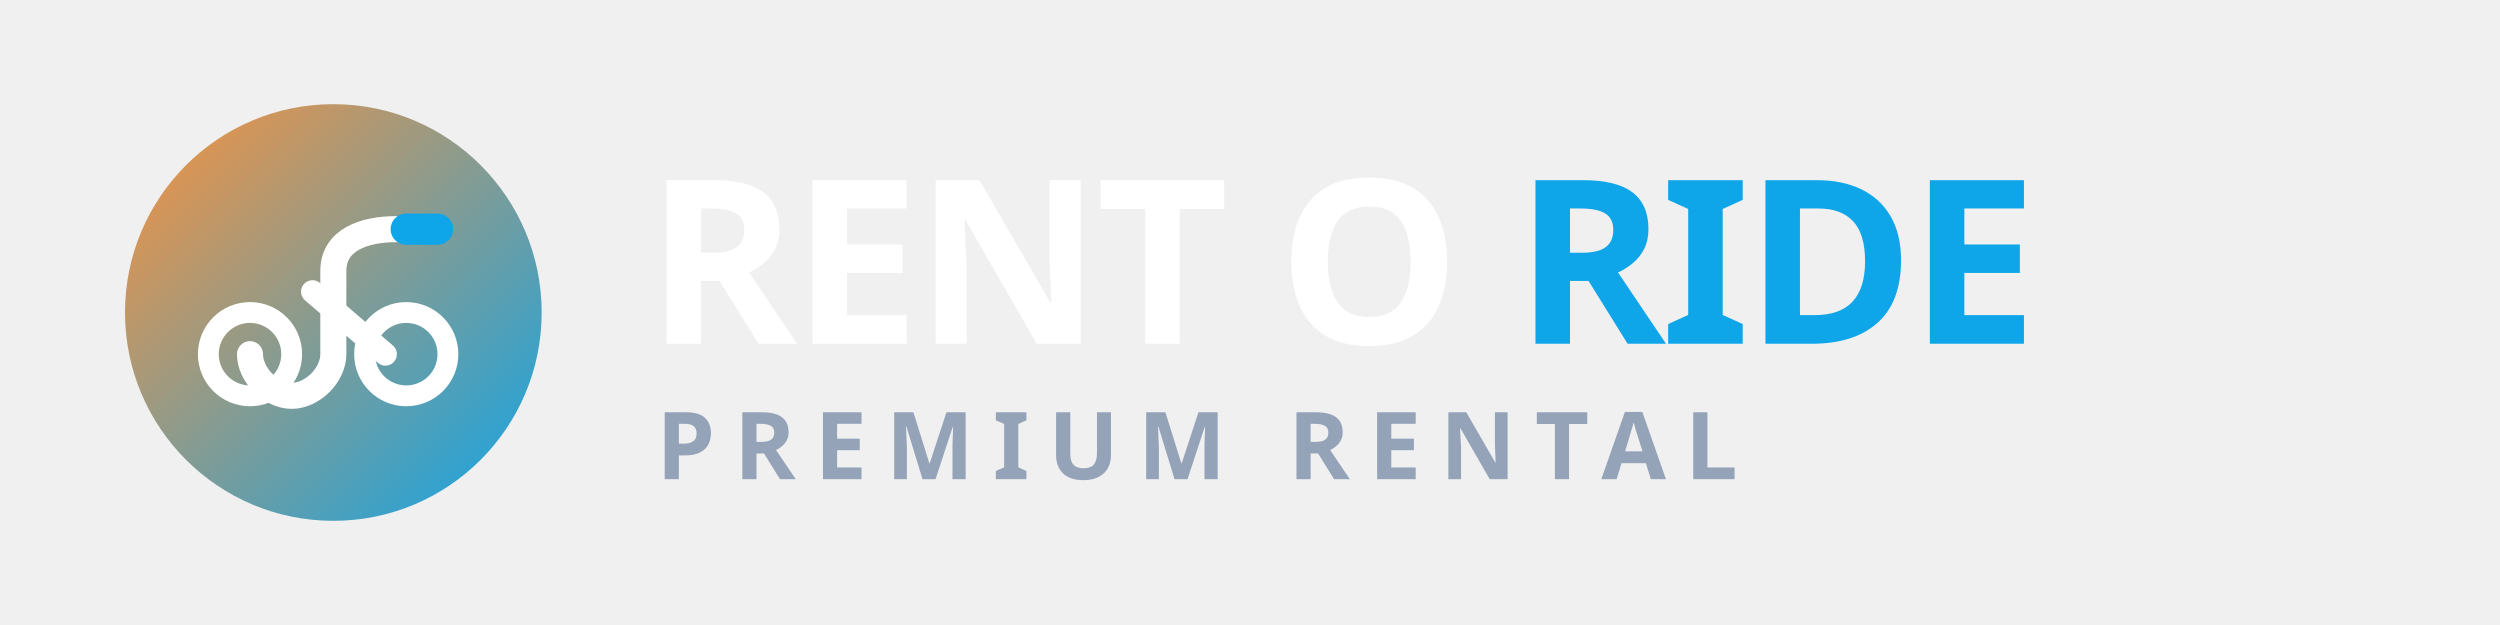
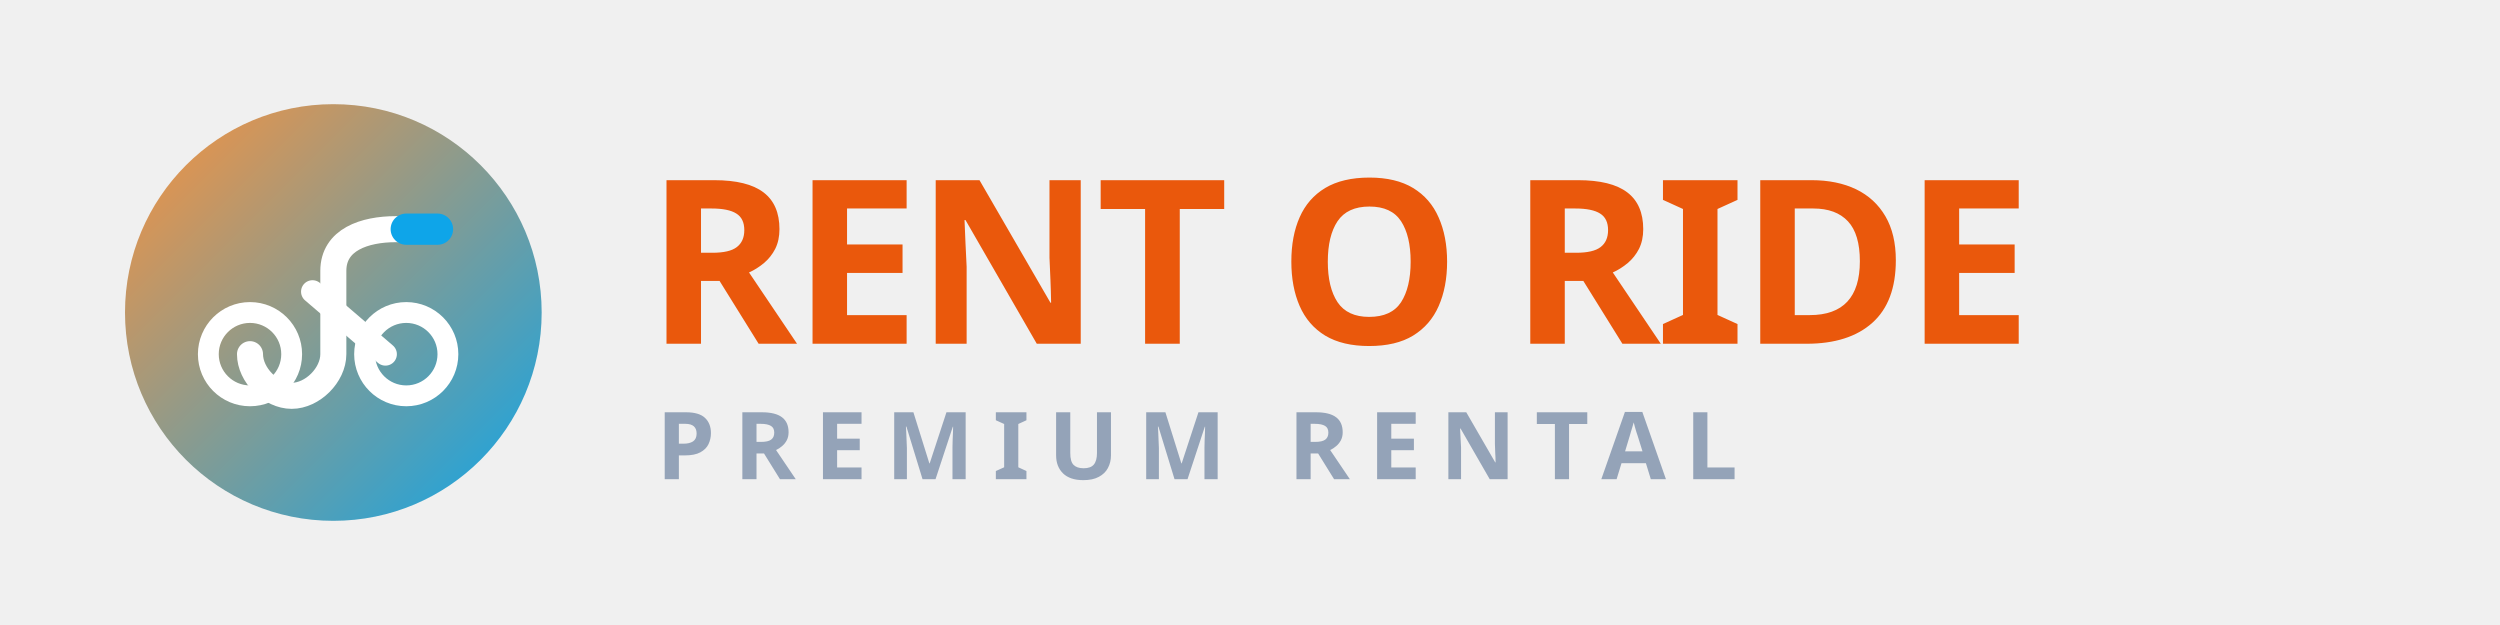
<svg xmlns="http://www.w3.org/2000/svg" viewBox="0 0 240 60" width="240" height="60">
  <defs>
    <linearGradient id="logoGradDark" x1="0%" y1="0%" x2="100%" y2="100%">
      <stop offset="0%" stop-color="#FB923C" />
      <stop offset="100%" stop-color="#0EA5E9" />
    </linearGradient>
  </defs>
  <g transform="translate(10, 8)">
    <circle cx="22" cy="22" r="20" fill="url(#logoGradDark)" />
    <path d="M14 26 C14 28 16 30 18 30 C20 30 22 28 22 26 L22 18 C22 15 25 14 28 14 L31 14" stroke="#FFFFFF" stroke-width="2.5" stroke-linecap="round" fill="none" />
    <circle cx="14" cy="26" r="4" stroke="#FFFFFF" stroke-width="2" fill="none" />
    <circle cx="29" cy="26" r="4" stroke="#FFFFFF" stroke-width="2" fill="none" />
    <path d="M20 20 L27 26" stroke="#FFFFFF" stroke-width="2.2" stroke-linecap="round" />
    <path d="M29 14 L32 14" stroke="#0EA5E9" stroke-width="3" stroke-linecap="round" />
  </g>
-   <text x="62" y="33" font-family="'Plus Jakarta Sans', sans-serif" font-size="22" font-weight="800" fill="#FFFFFF" letter-spacing="-0.5">RENT O <tspan fill="#0EA5E9">RIDE</tspan>
-   </text>
+   <text x="62" y="33" font-family="'Plus Jakarta Sans', sans-serif" font-size="22" font-weight="800" fill="#EA580C" letter-spacing="-0.5">RENT O RIDE</text>
  <text x="63" y="46" font-family="'Plus Jakarta Sans', sans-serif" font-size="9" font-weight="600" fill="#94A3B8" letter-spacing="1.8">PREMIUM RENTAL</text>
</svg>
